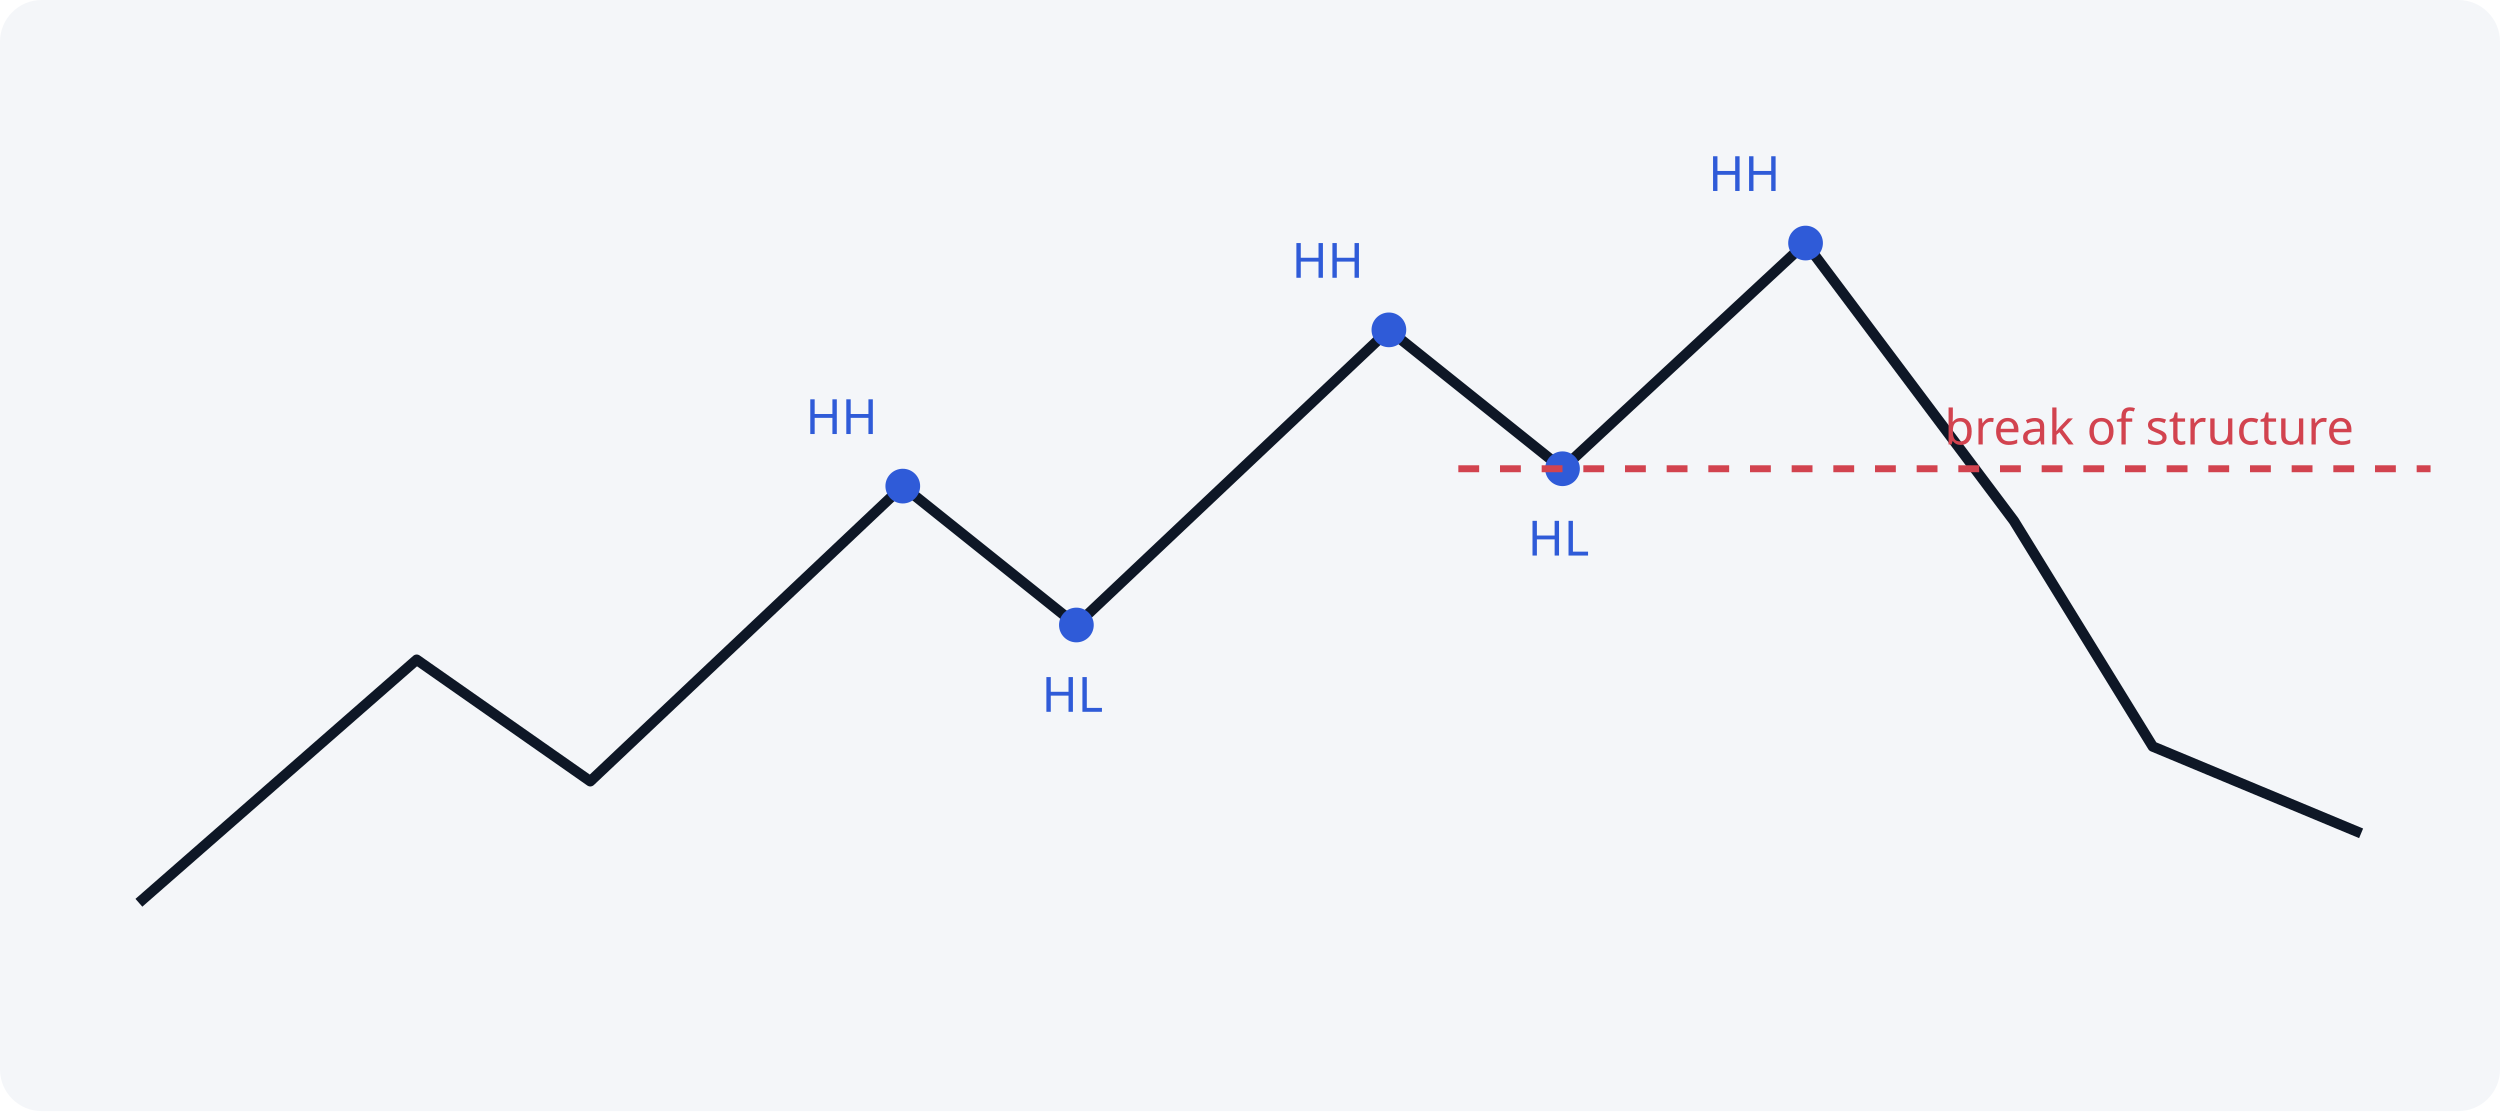
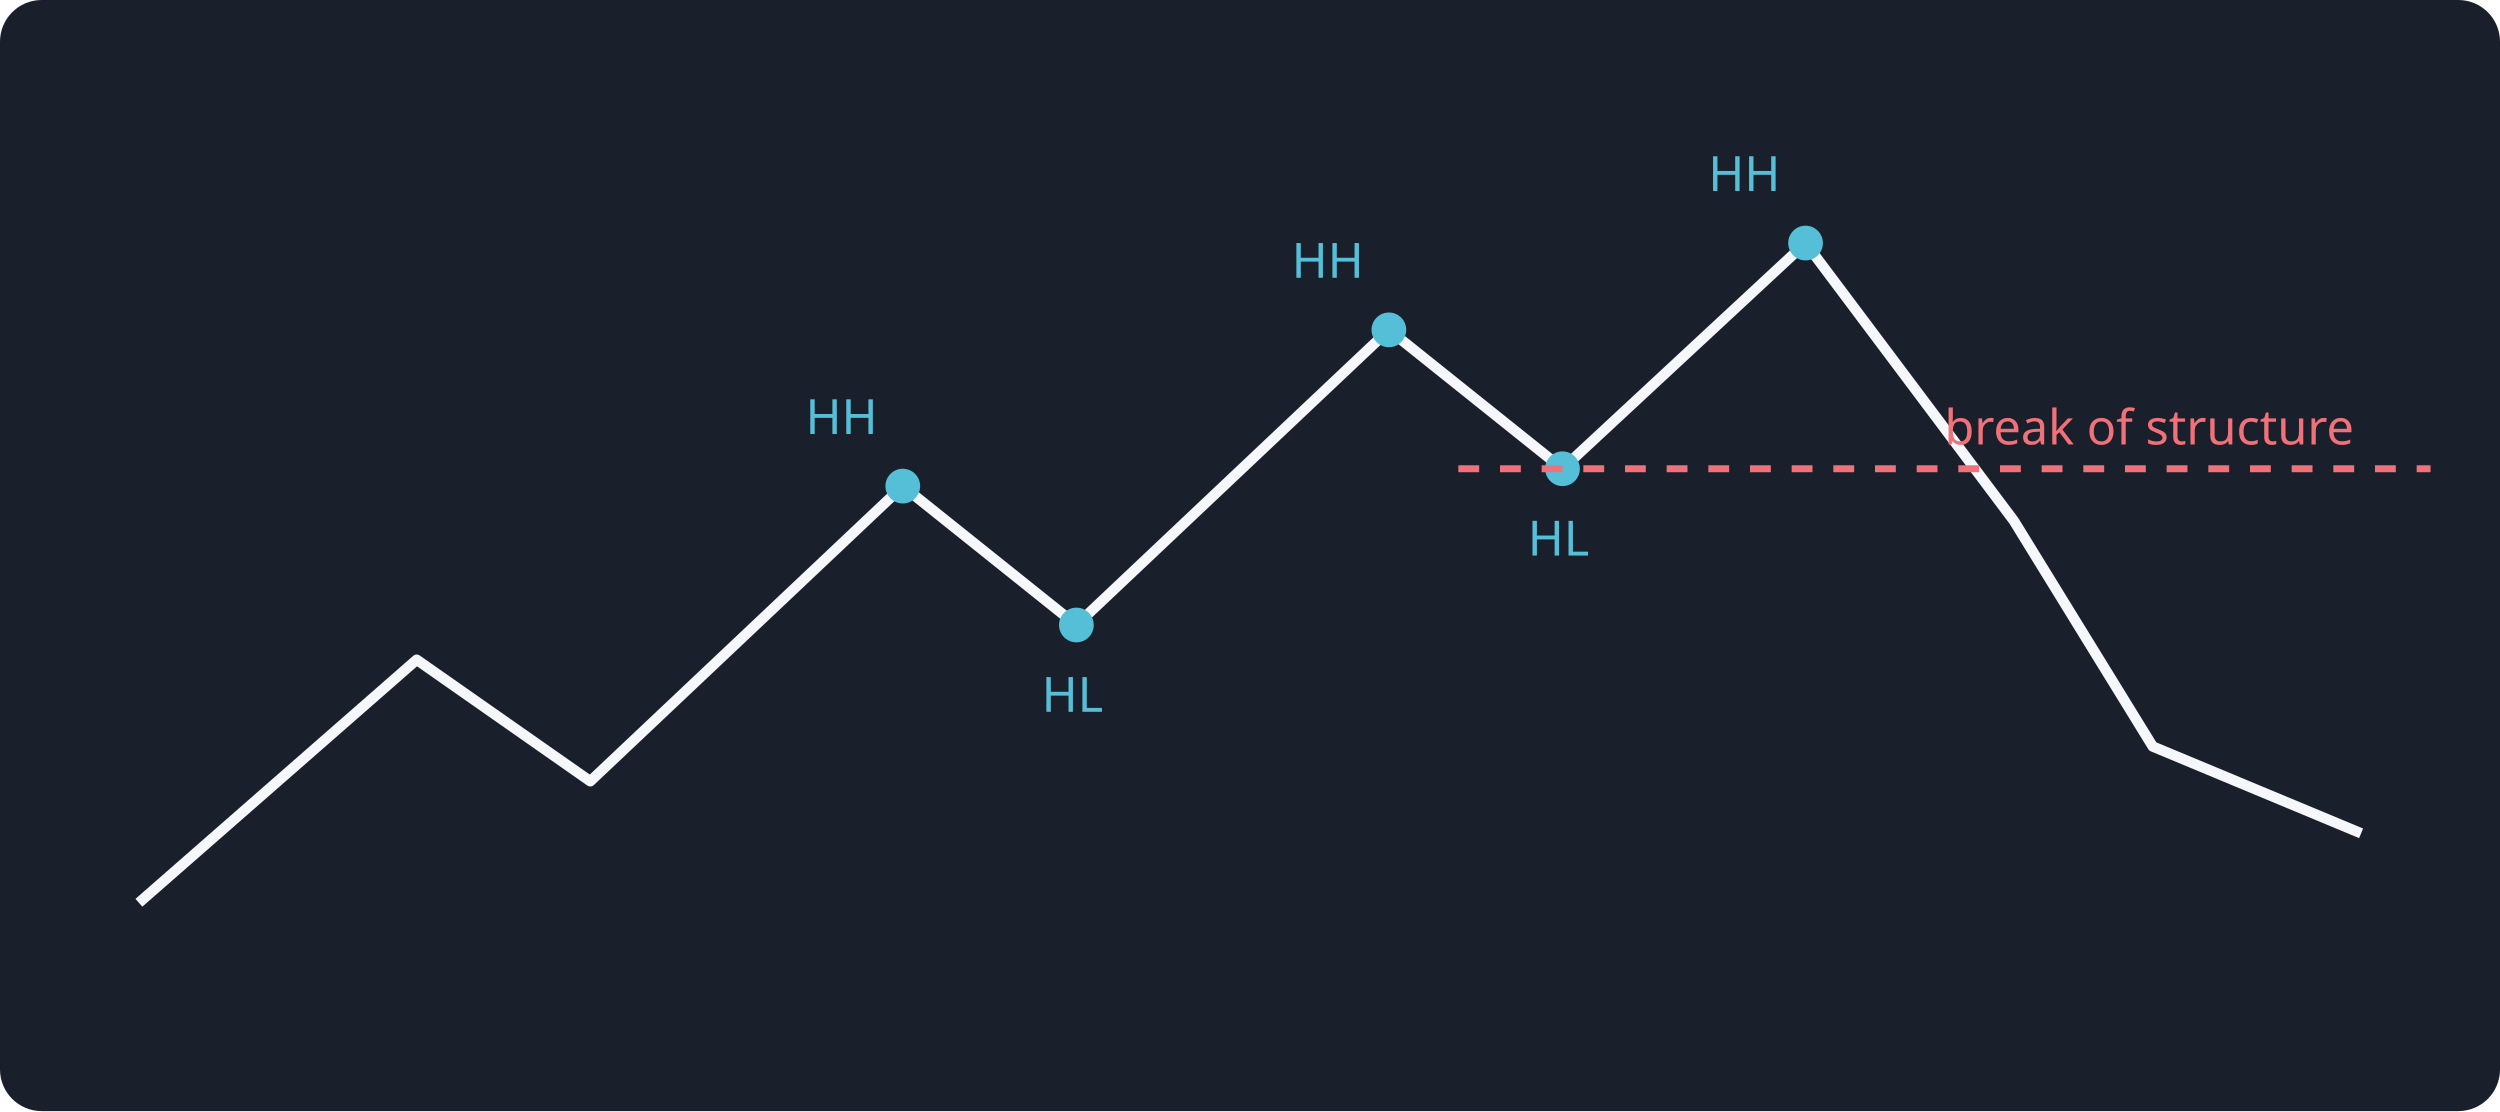
<svg xmlns="http://www.w3.org/2000/svg" viewBox="0 0 720 320" font-family="system-ui, sans-serif">
-   <rect width="720" height="320" fill="#F4F6F9" rx="12" />
-   <polyline points="40,260 120,190 170,225 260,140 310,180 400,95 450,135 520,70 580,150 620,215 680,240" fill="none" stroke="#0E1726" stroke-width="3" stroke-linejoin="round" />
-   <g fill="#2F5BD8" font-size="14">
+   <rect width="720" height="320" fill="#1A1F2C" rx="12" />
+   <polyline points="40,260 120,190 170,225 260,140 310,180 400,95 450,135 520,70 580,150 620,215 680,240" fill="none" stroke="#F5F7FA" stroke-width="3" stroke-linejoin="round" />
+   <g fill="#56BFD8" font-size="14">
    <circle cx="260" cy="140" r="5" />
    <text x="232" y="125">HH</text>
    <circle cx="400" cy="95" r="5" />
    <text x="372" y="80">HH</text>
    <circle cx="520" cy="70" r="5" />
    <text x="492" y="55">HH</text>
    <circle cx="310" cy="180" r="5" />
    <text x="300" y="205">HL</text>
    <circle cx="450" cy="135" r="5" />
    <text x="440" y="160">HL</text>
  </g>
-   <line x1="420" y1="135" x2="700" y2="135" stroke="#D2434F" stroke-width="2" stroke-dasharray="6 6" />
-   <text x="560" y="128" fill="#D2434F" font-size="14">break of structure</text>
+   <line x1="420" y1="135" x2="700" y2="135" stroke="#F07178" stroke-width="2" stroke-dasharray="6 6" />
+   <text x="560" y="128" fill="#F07178" font-size="14">break of structure</text>
</svg>
